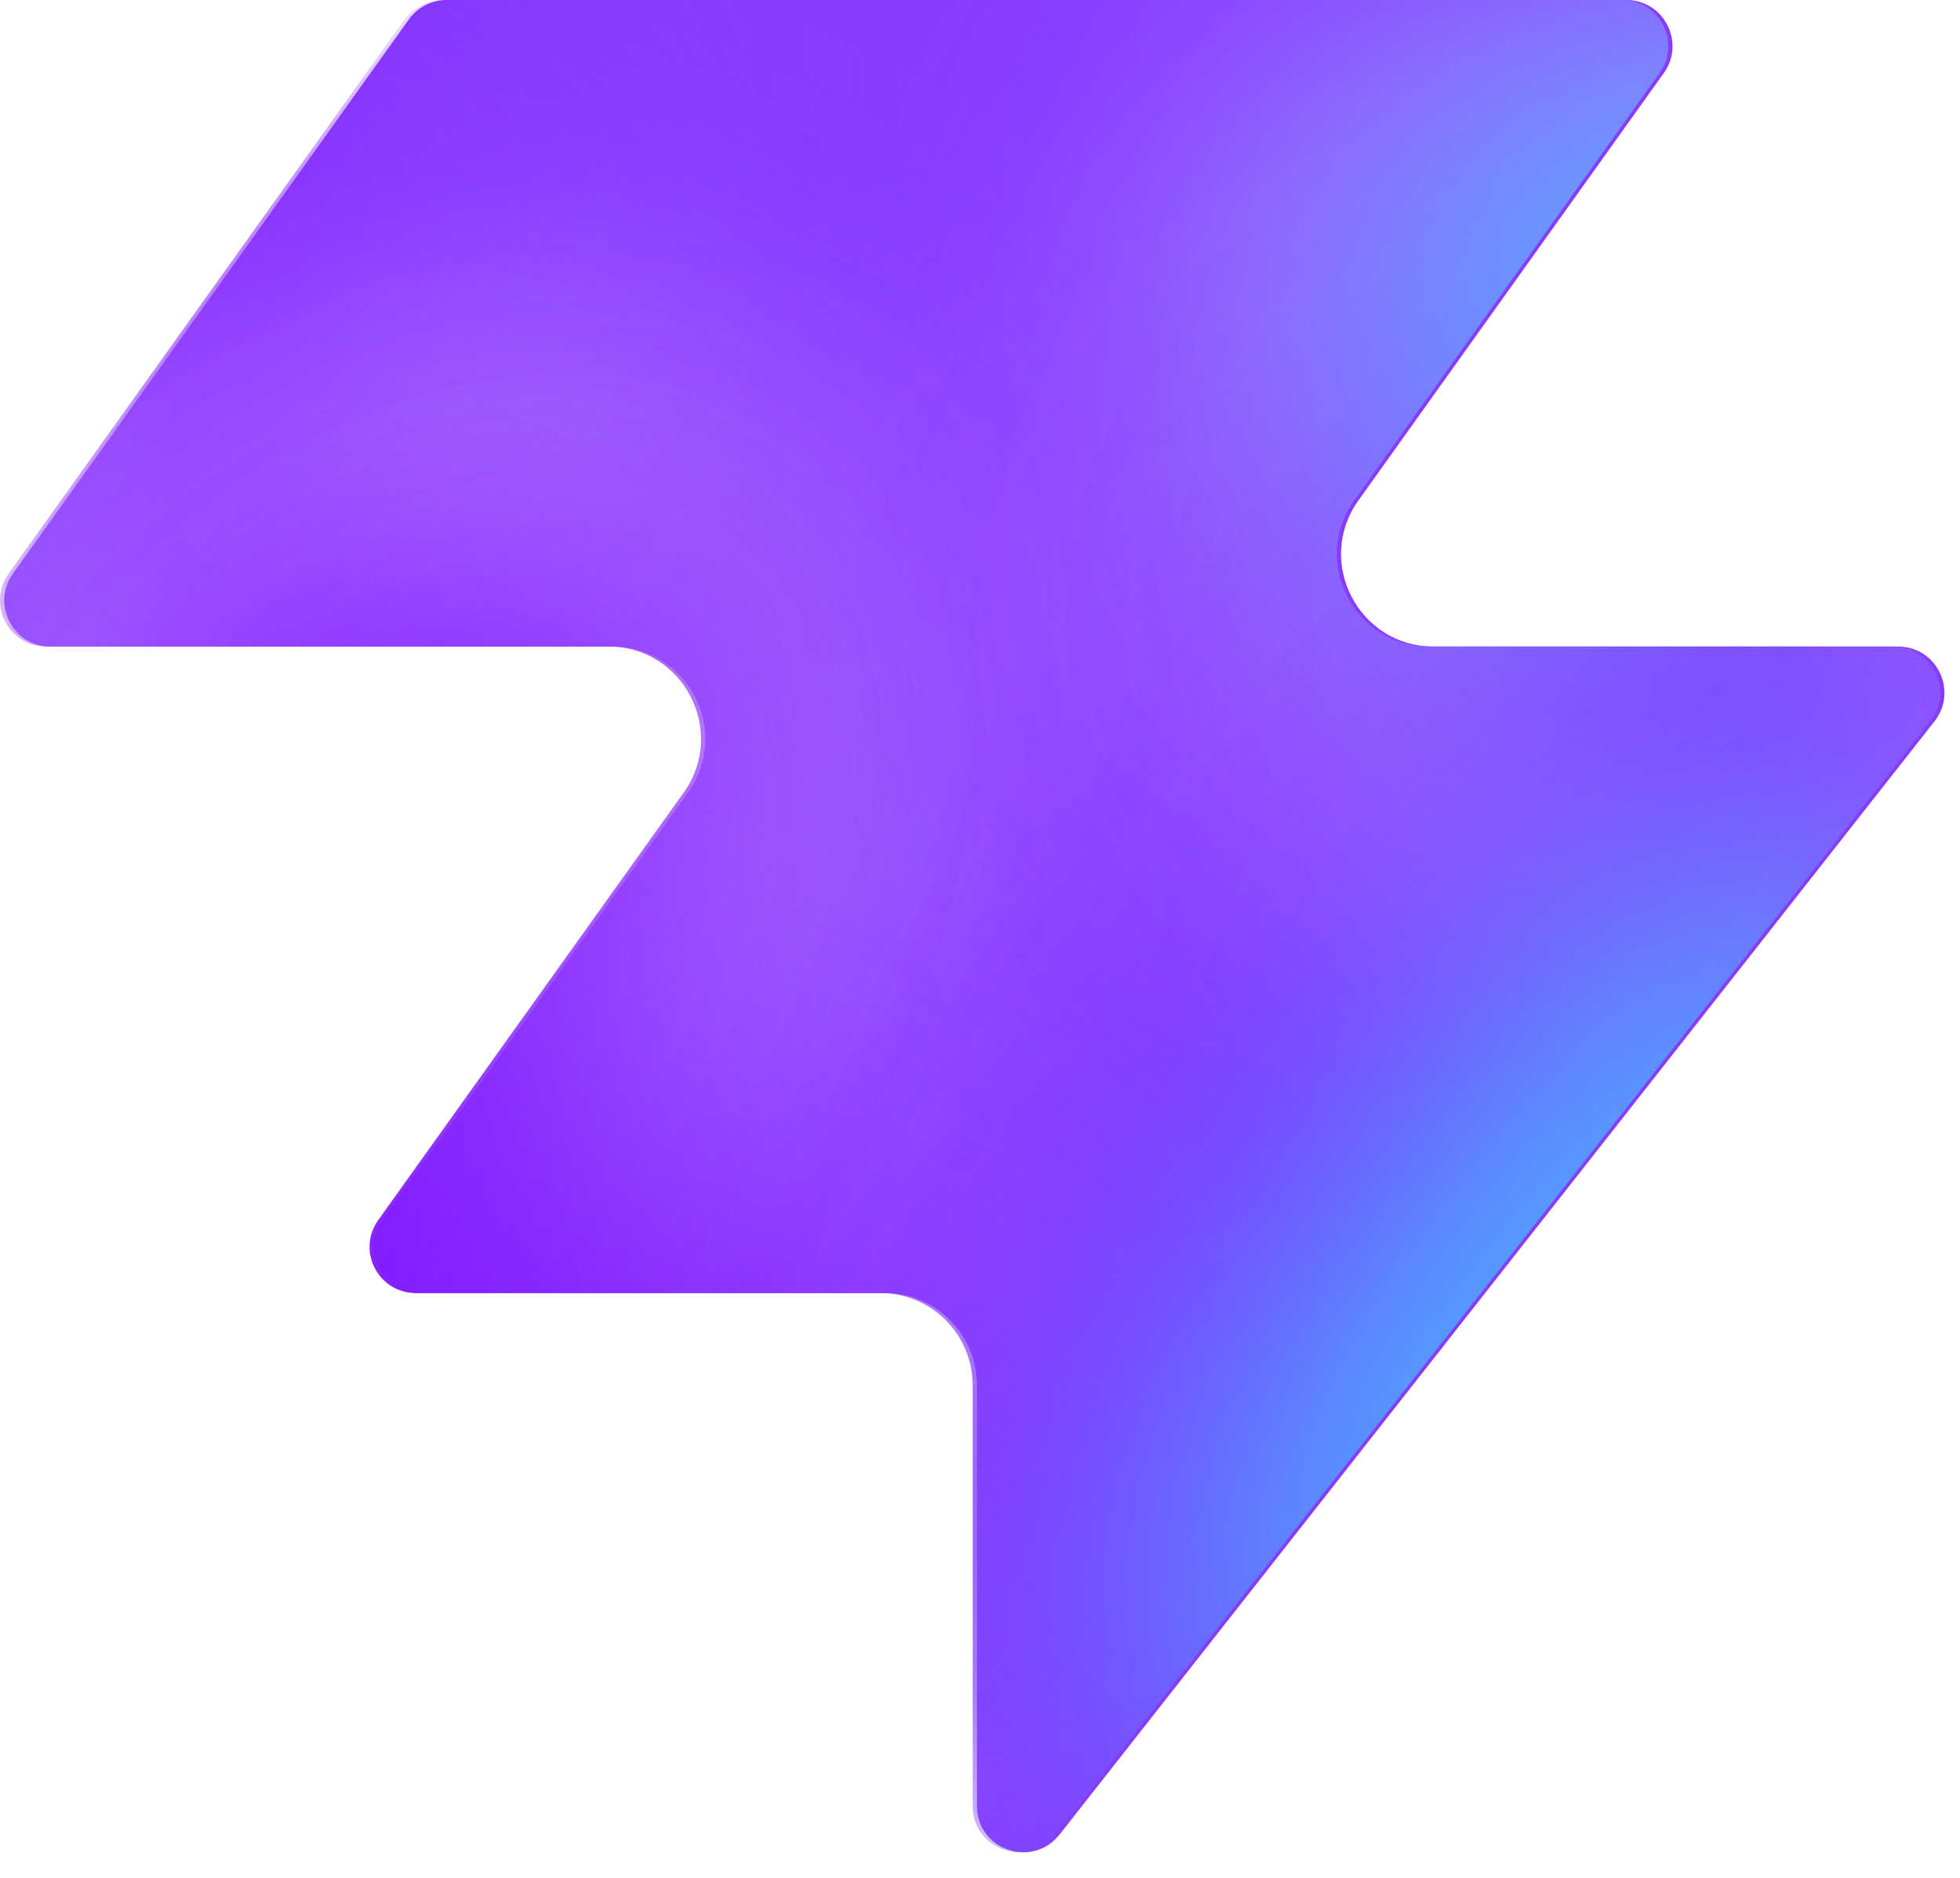
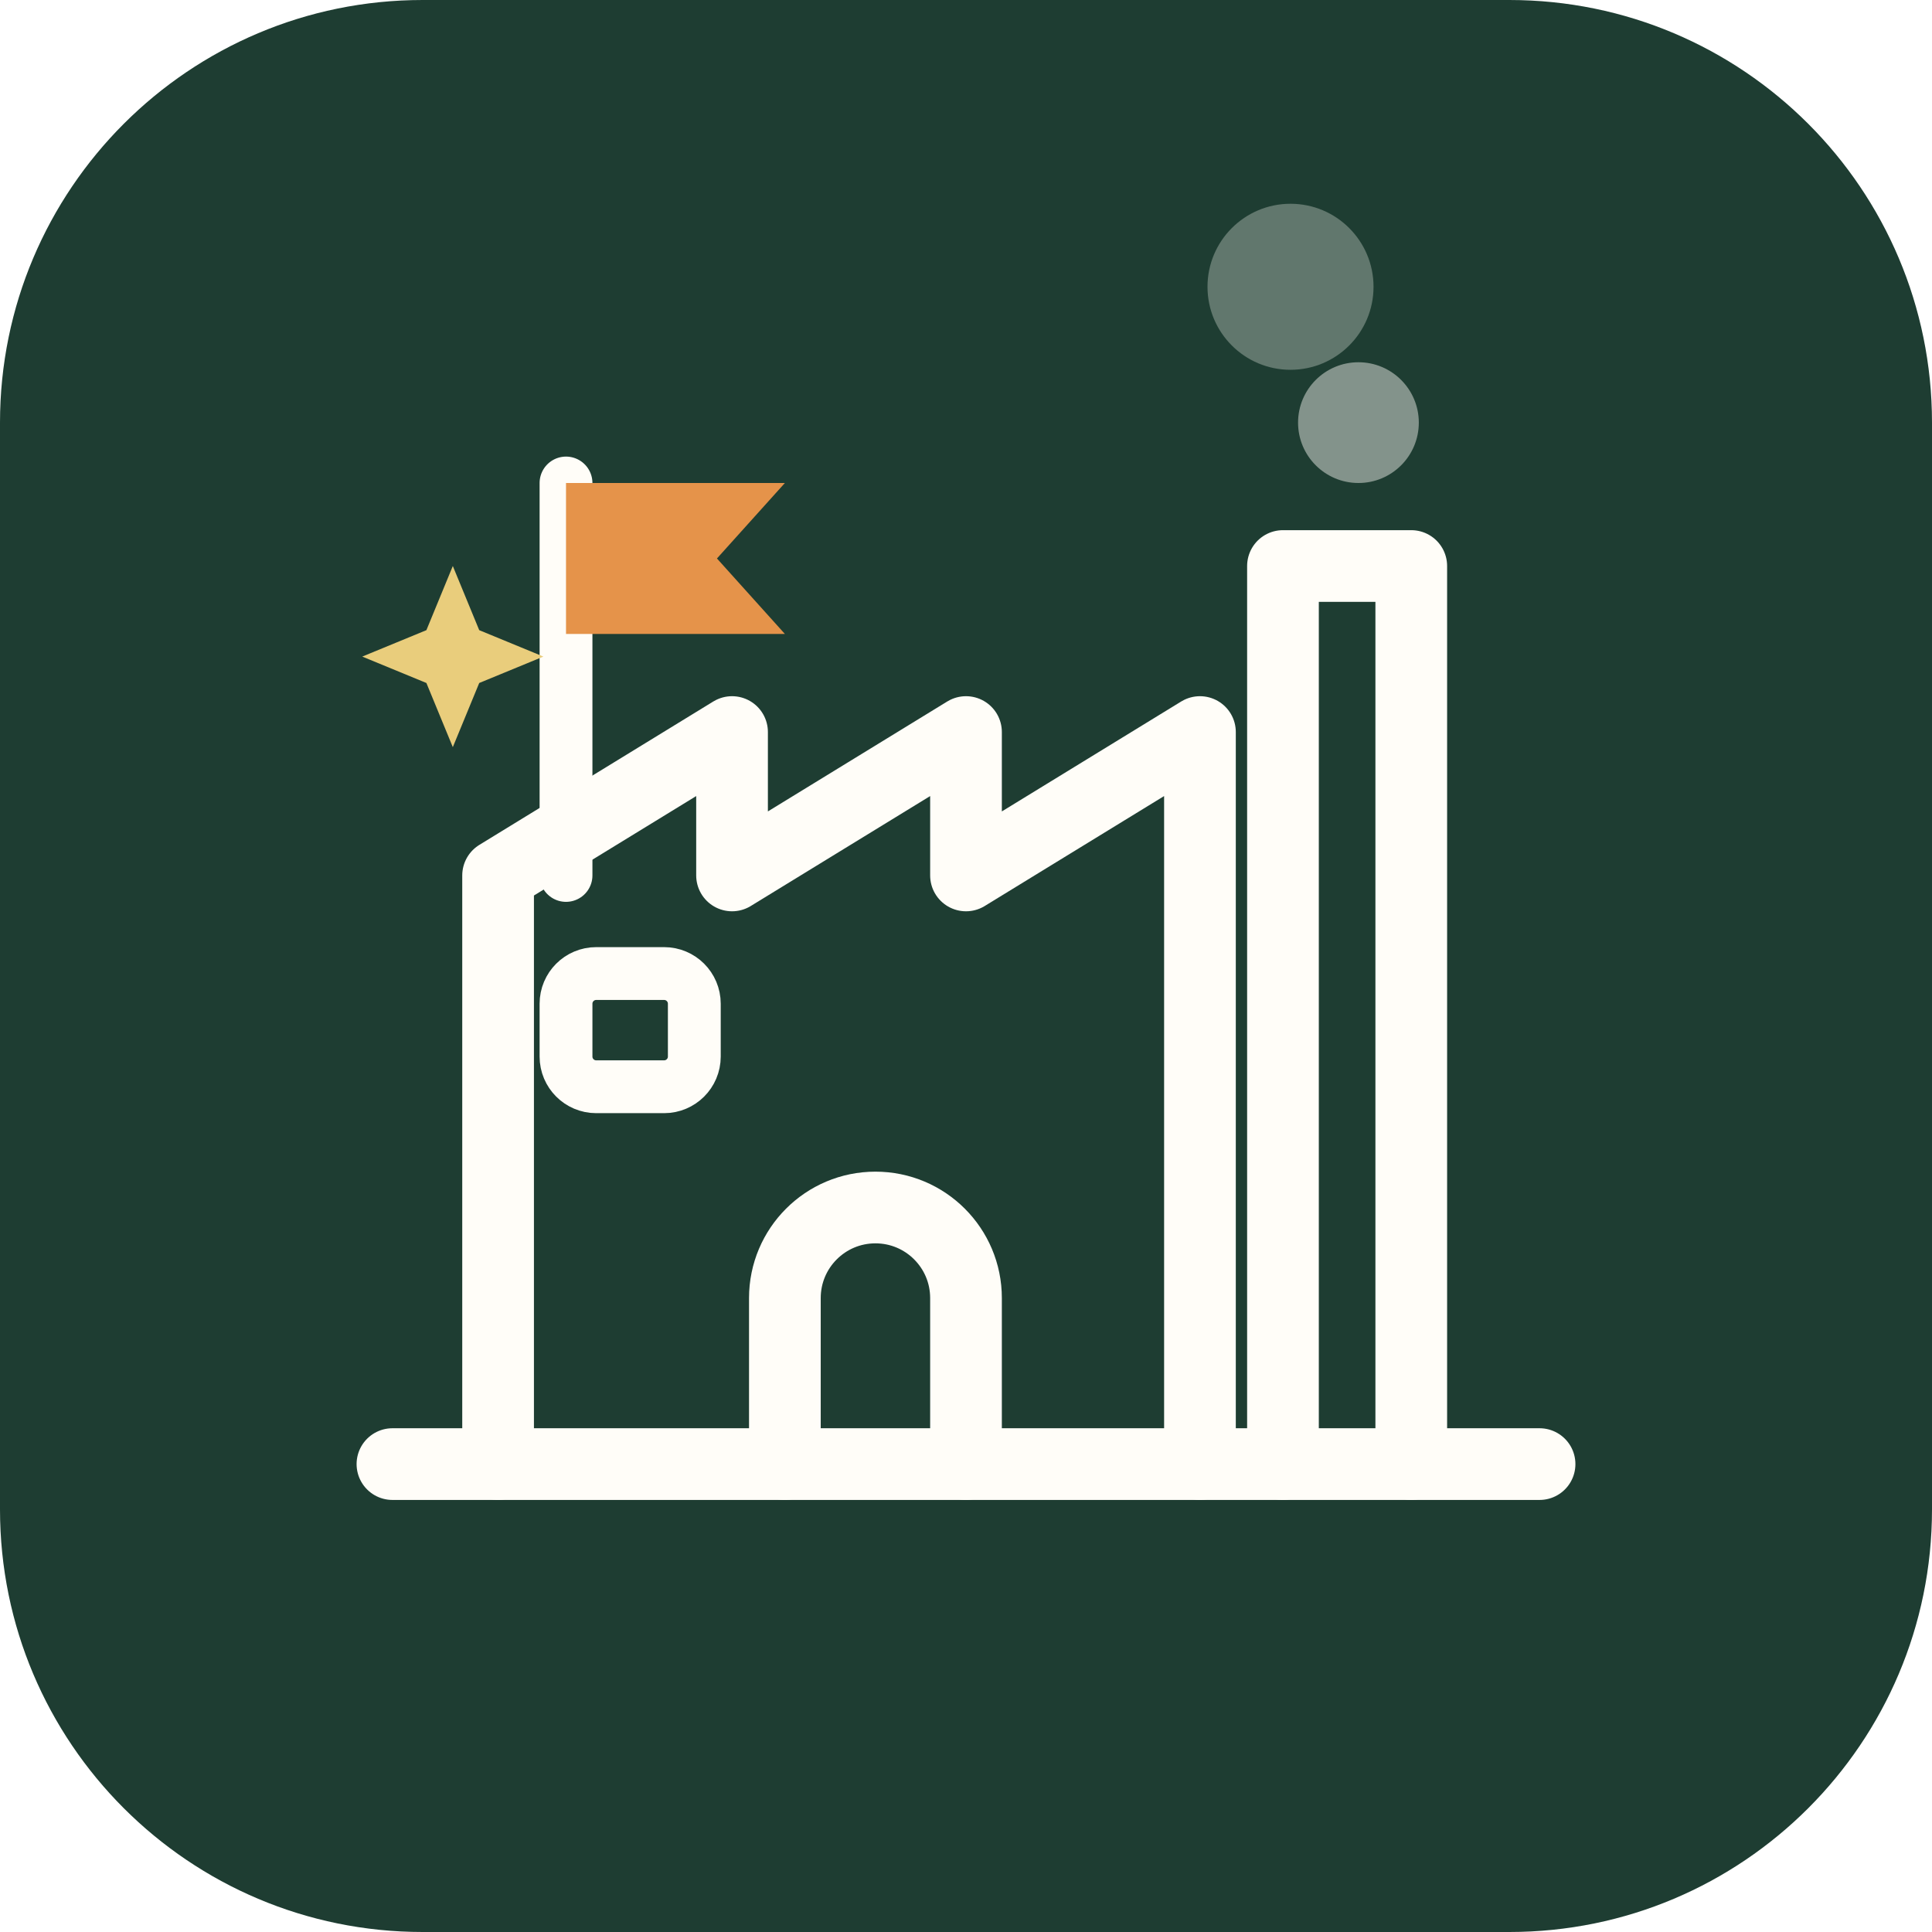
- <svg xmlns="http://www.w3.org/2000/svg" width="48" height="46" fill="none" viewBox="0 0 48 46">
-   <path fill="#863bff" d="M25.946 44.938c-.664.845-2.021.375-2.021-.698V33.937a2.26 2.26 0 0 0-2.262-2.262H10.287c-.92 0-1.456-1.04-.92-1.788l7.48-10.471c1.07-1.497 0-3.578-1.842-3.578H1.237c-.92 0-1.456-1.04-.92-1.788L10.013.474c.214-.297.556-.474.92-.474h28.894c.92 0 1.456 1.04.92 1.788l-7.48 10.471c-1.07 1.498 0 3.579 1.842 3.579h11.377c.943 0 1.473 1.088.89 1.83L25.947 44.94z" style="fill:#863bff;fill:color(display-p3 .525 .23 1);fill-opacity:1" />
-   <mask id="a" width="48" height="46" x="0" y="0" maskUnits="userSpaceOnUse" style="mask-type:alpha">
-     <path fill="#000" d="M25.842 44.938c-.664.844-2.021.375-2.021-.698V33.937a2.26 2.26 0 0 0-2.262-2.262H10.183c-.92 0-1.456-1.04-.92-1.788l7.48-10.471c1.07-1.498 0-3.579-1.842-3.579H1.133c-.92 0-1.456-1.04-.92-1.787L9.91.473c.214-.297.556-.474.92-.474h28.894c.92 0 1.456 1.04.92 1.788l-7.48 10.471c-1.07 1.498 0 3.578 1.842 3.578h11.377c.943 0 1.473 1.088.89 1.832L25.843 44.94z" style="fill:#000;fill-opacity:1" />
-   </mask>
-   <g mask="url(#a)">
-     <g filter="url(#b)">
-       <ellipse cx="5.508" cy="14.704" fill="#ede6ff" rx="5.508" ry="14.704" style="fill:#ede6ff;fill:color(display-p3 .927 .903 1);fill-opacity:1" transform="matrix(.00324 1 1 -.00324 -4.47 31.516)" />
-     </g>
-     <g filter="url(#c)">
-       <ellipse cx="10.399" cy="29.851" fill="#ede6ff" rx="10.399" ry="29.851" style="fill:#ede6ff;fill:color(display-p3 .927 .903 1);fill-opacity:1" transform="matrix(.00324 1 1 -.00324 -39.328 7.883)" />
-     </g>
-     <g filter="url(#d)">
-       <ellipse cx="5.508" cy="30.487" fill="#7e14ff" rx="5.508" ry="30.487" style="fill:#7e14ff;fill:color(display-p3 .492 .077 1);fill-opacity:1" transform="rotate(89.814 -25.913 -14.639)scale(1 -1)" />
-     </g>
-     <g filter="url(#e)">
-       <ellipse cx="5.508" cy="30.599" fill="#7e14ff" rx="5.508" ry="30.599" style="fill:#7e14ff;fill:color(display-p3 .492 .077 1);fill-opacity:1" transform="rotate(89.814 -32.644 -3.334)scale(1 -1)" />
-     </g>
-     <g filter="url(#f)">
-       <ellipse cx="5.508" cy="30.599" fill="#7e14ff" rx="5.508" ry="30.599" style="fill:#7e14ff;fill:color(display-p3 .492 .077 1);fill-opacity:1" transform="matrix(.00324 1 1 -.00324 -34.34 30.47)" />
-     </g>
-     <g filter="url(#g)">
-       <ellipse cx="14.072" cy="22.078" fill="#ede6ff" rx="14.072" ry="22.078" style="fill:#ede6ff;fill:color(display-p3 .927 .903 1);fill-opacity:1" transform="rotate(93.35 24.506 48.493)scale(-1 1)" />
-     </g>
-     <g filter="url(#h)">
-       <ellipse cx="3.47" cy="21.501" fill="#7e14ff" rx="3.47" ry="21.501" style="fill:#7e14ff;fill:color(display-p3 .492 .077 1);fill-opacity:1" transform="rotate(89.009 28.708 47.59)scale(-1 1)" />
-     </g>
-     <g filter="url(#i)">
-       <ellipse cx="3.47" cy="21.501" fill="#7e14ff" rx="3.47" ry="21.501" style="fill:#7e14ff;fill:color(display-p3 .492 .077 1);fill-opacity:1" transform="rotate(89.009 28.708 47.59)scale(-1 1)" />
-     </g>
-     <g filter="url(#j)">
-       <ellipse cx=".387" cy="8.972" fill="#7e14ff" rx="4.407" ry="29.108" style="fill:#7e14ff;fill:color(display-p3 .492 .077 1);fill-opacity:1" transform="rotate(39.51 .387 8.972)" />
-     </g>
-     <g filter="url(#k)">
-       <ellipse cx="47.523" cy="-6.092" fill="#7e14ff" rx="4.407" ry="29.108" style="fill:#7e14ff;fill:color(display-p3 .492 .077 1);fill-opacity:1" transform="rotate(37.892 47.523 -6.092)" />
-     </g>
-     <g filter="url(#l)">
-       <ellipse cx="41.412" cy="6.333" fill="#47bfff" rx="5.971" ry="9.665" style="fill:#47bfff;fill:color(display-p3 .28 .748 1);fill-opacity:1" transform="rotate(37.892 41.412 6.333)" />
-     </g>
-     <g filter="url(#m)">
-       <ellipse cx="-1.879" cy="38.332" fill="#7e14ff" rx="4.407" ry="29.108" style="fill:#7e14ff;fill:color(display-p3 .492 .077 1);fill-opacity:1" transform="rotate(37.892 -1.88 38.332)" />
-     </g>
-     <g filter="url(#n)">
-       <ellipse cx="-1.879" cy="38.332" fill="#7e14ff" rx="4.407" ry="29.108" style="fill:#7e14ff;fill:color(display-p3 .492 .077 1);fill-opacity:1" transform="rotate(37.892 -1.88 38.332)" />
-     </g>
-     <g filter="url(#o)">
-       <ellipse cx="35.651" cy="29.907" fill="#7e14ff" rx="4.407" ry="29.108" style="fill:#7e14ff;fill:color(display-p3 .492 .077 1);fill-opacity:1" transform="rotate(37.892 35.651 29.907)" />
-     </g>
-     <g filter="url(#p)">
-       <ellipse cx="38.418" cy="32.4" fill="#47bfff" rx="5.971" ry="15.297" style="fill:#47bfff;fill:color(display-p3 .28 .748 1);fill-opacity:1" transform="rotate(37.892 38.418 32.4)" />
-     </g>
+ <svg xmlns="http://www.w3.org/2000/svg" viewBox="0 0 512 512">
+   <rect width="512" height="512" rx="112" fill="#1e3d32" />
+   <g transform="translate(256 266) scale(1.0) translate(-256 -266)" stroke="#fffdf8" stroke-width="19" stroke-linejoin="round" stroke-linecap="round" fill="none">
+     <path d="M104 388h304" />
+     <path d="M132 388V232l62-38v38l62-38v38l62-38v194" />
+     <path d="M340 388V150h34v238" />
+     <path d="M208 388v-44a24 24 0 0 1 48 0v44" />
+     <rect x="150" y="258" width="34" height="30" rx="8" stroke-width="14" />
+     <path d="M150 232V128" stroke-width="14" />
+     <path d="M150 128h58l-18 20 18 20h-58z" fill="#e5934a" stroke="none" />
+     <circle cx="360" cy="112" r="16" fill="#fffdf8" fill-opacity="0.45" stroke="none" />
+     <circle cx="342" cy="76" r="22" fill="#fffdf8" fill-opacity="0.3" stroke="none" />
+     <path d="M120 150l7 17 17 7-17 7-7 17-7-17-17-7 17-7z" fill="#e9cd7c" stroke="none" />
  </g>
-   <defs>
-     <filter id="b" width="60.045" height="41.654" x="-19.77" y="16.149" color-interpolation-filters="sRGB" filterUnits="userSpaceOnUse">
-       <feFlood flood-opacity="0" result="BackgroundImageFix" />
-       <feBlend in="SourceGraphic" in2="BackgroundImageFix" result="shape" />
-       <feGaussianBlur result="effect1_foregroundBlur_2002_17158" stdDeviation="7.659" />
-     </filter>
-     <filter id="c" width="90.34" height="51.437" x="-54.613" y="-7.533" color-interpolation-filters="sRGB" filterUnits="userSpaceOnUse">
-       <feFlood flood-opacity="0" result="BackgroundImageFix" />
-       <feBlend in="SourceGraphic" in2="BackgroundImageFix" result="shape" />
-       <feGaussianBlur result="effect1_foregroundBlur_2002_17158" stdDeviation="7.659" />
-     </filter>
-     <filter id="d" width="79.355" height="29.4" x="-49.64" y="2.03" color-interpolation-filters="sRGB" filterUnits="userSpaceOnUse">
-       <feFlood flood-opacity="0" result="BackgroundImageFix" />
-       <feBlend in="SourceGraphic" in2="BackgroundImageFix" result="shape" />
-       <feGaussianBlur result="effect1_foregroundBlur_2002_17158" stdDeviation="4.596" />
-     </filter>
-     <filter id="e" width="79.579" height="29.4" x="-45.045" y="20.029" color-interpolation-filters="sRGB" filterUnits="userSpaceOnUse">
-       <feFlood flood-opacity="0" result="BackgroundImageFix" />
-       <feBlend in="SourceGraphic" in2="BackgroundImageFix" result="shape" />
-       <feGaussianBlur result="effect1_foregroundBlur_2002_17158" stdDeviation="4.596" />
-     </filter>
-     <filter id="f" width="79.579" height="29.4" x="-43.513" y="21.178" color-interpolation-filters="sRGB" filterUnits="userSpaceOnUse">
-       <feFlood flood-opacity="0" result="BackgroundImageFix" />
-       <feBlend in="SourceGraphic" in2="BackgroundImageFix" result="shape" />
-       <feGaussianBlur result="effect1_foregroundBlur_2002_17158" stdDeviation="4.596" />
-     </filter>
-     <filter id="g" width="74.749" height="58.852" x="15.756" y="-17.901" color-interpolation-filters="sRGB" filterUnits="userSpaceOnUse">
-       <feFlood flood-opacity="0" result="BackgroundImageFix" />
-       <feBlend in="SourceGraphic" in2="BackgroundImageFix" result="shape" />
-       <feGaussianBlur result="effect1_foregroundBlur_2002_17158" stdDeviation="7.659" />
-     </filter>
-     <filter id="h" width="61.377" height="25.362" x="23.548" y="2.284" color-interpolation-filters="sRGB" filterUnits="userSpaceOnUse">
-       <feFlood flood-opacity="0" result="BackgroundImageFix" />
-       <feBlend in="SourceGraphic" in2="BackgroundImageFix" result="shape" />
-       <feGaussianBlur result="effect1_foregroundBlur_2002_17158" stdDeviation="4.596" />
-     </filter>
-     <filter id="i" width="61.377" height="25.362" x="23.548" y="2.284" color-interpolation-filters="sRGB" filterUnits="userSpaceOnUse">
-       <feFlood flood-opacity="0" result="BackgroundImageFix" />
-       <feBlend in="SourceGraphic" in2="BackgroundImageFix" result="shape" />
-       <feGaussianBlur result="effect1_foregroundBlur_2002_17158" stdDeviation="4.596" />
-     </filter>
-     <filter id="j" width="56.045" height="63.649" x="-27.636" y="-22.853" color-interpolation-filters="sRGB" filterUnits="userSpaceOnUse">
-       <feFlood flood-opacity="0" result="BackgroundImageFix" />
-       <feBlend in="SourceGraphic" in2="BackgroundImageFix" result="shape" />
-       <feGaussianBlur result="effect1_foregroundBlur_2002_17158" stdDeviation="4.596" />
-     </filter>
-     <filter id="k" width="54.814" height="64.646" x="20.116" y="-38.415" color-interpolation-filters="sRGB" filterUnits="userSpaceOnUse">
-       <feFlood flood-opacity="0" result="BackgroundImageFix" />
-       <feBlend in="SourceGraphic" in2="BackgroundImageFix" result="shape" />
-       <feGaussianBlur result="effect1_foregroundBlur_2002_17158" stdDeviation="4.596" />
-     </filter>
-     <filter id="l" width="33.541" height="35.313" x="24.641" y="-11.323" color-interpolation-filters="sRGB" filterUnits="userSpaceOnUse">
-       <feFlood flood-opacity="0" result="BackgroundImageFix" />
-       <feBlend in="SourceGraphic" in2="BackgroundImageFix" result="shape" />
-       <feGaussianBlur result="effect1_foregroundBlur_2002_17158" stdDeviation="4.596" />
-     </filter>
-     <filter id="m" width="54.814" height="64.646" x="-29.286" y="6.009" color-interpolation-filters="sRGB" filterUnits="userSpaceOnUse">
-       <feFlood flood-opacity="0" result="BackgroundImageFix" />
-       <feBlend in="SourceGraphic" in2="BackgroundImageFix" result="shape" />
-       <feGaussianBlur result="effect1_foregroundBlur_2002_17158" stdDeviation="4.596" />
-     </filter>
-     <filter id="n" width="54.814" height="64.646" x="-29.286" y="6.009" color-interpolation-filters="sRGB" filterUnits="userSpaceOnUse">
-       <feFlood flood-opacity="0" result="BackgroundImageFix" />
-       <feBlend in="SourceGraphic" in2="BackgroundImageFix" result="shape" />
-       <feGaussianBlur result="effect1_foregroundBlur_2002_17158" stdDeviation="4.596" />
-     </filter>
-     <filter id="o" width="54.814" height="64.646" x="8.244" y="-2.416" color-interpolation-filters="sRGB" filterUnits="userSpaceOnUse">
-       <feFlood flood-opacity="0" result="BackgroundImageFix" />
-       <feBlend in="SourceGraphic" in2="BackgroundImageFix" result="shape" />
-       <feGaussianBlur result="effect1_foregroundBlur_2002_17158" stdDeviation="4.596" />
-     </filter>
-     <filter id="p" width="39.409" height="43.623" x="18.713" y="10.588" color-interpolation-filters="sRGB" filterUnits="userSpaceOnUse">
-       <feFlood flood-opacity="0" result="BackgroundImageFix" />
-       <feBlend in="SourceGraphic" in2="BackgroundImageFix" result="shape" />
-       <feGaussianBlur result="effect1_foregroundBlur_2002_17158" stdDeviation="4.596" />
-     </filter>
-   </defs>
</svg>
